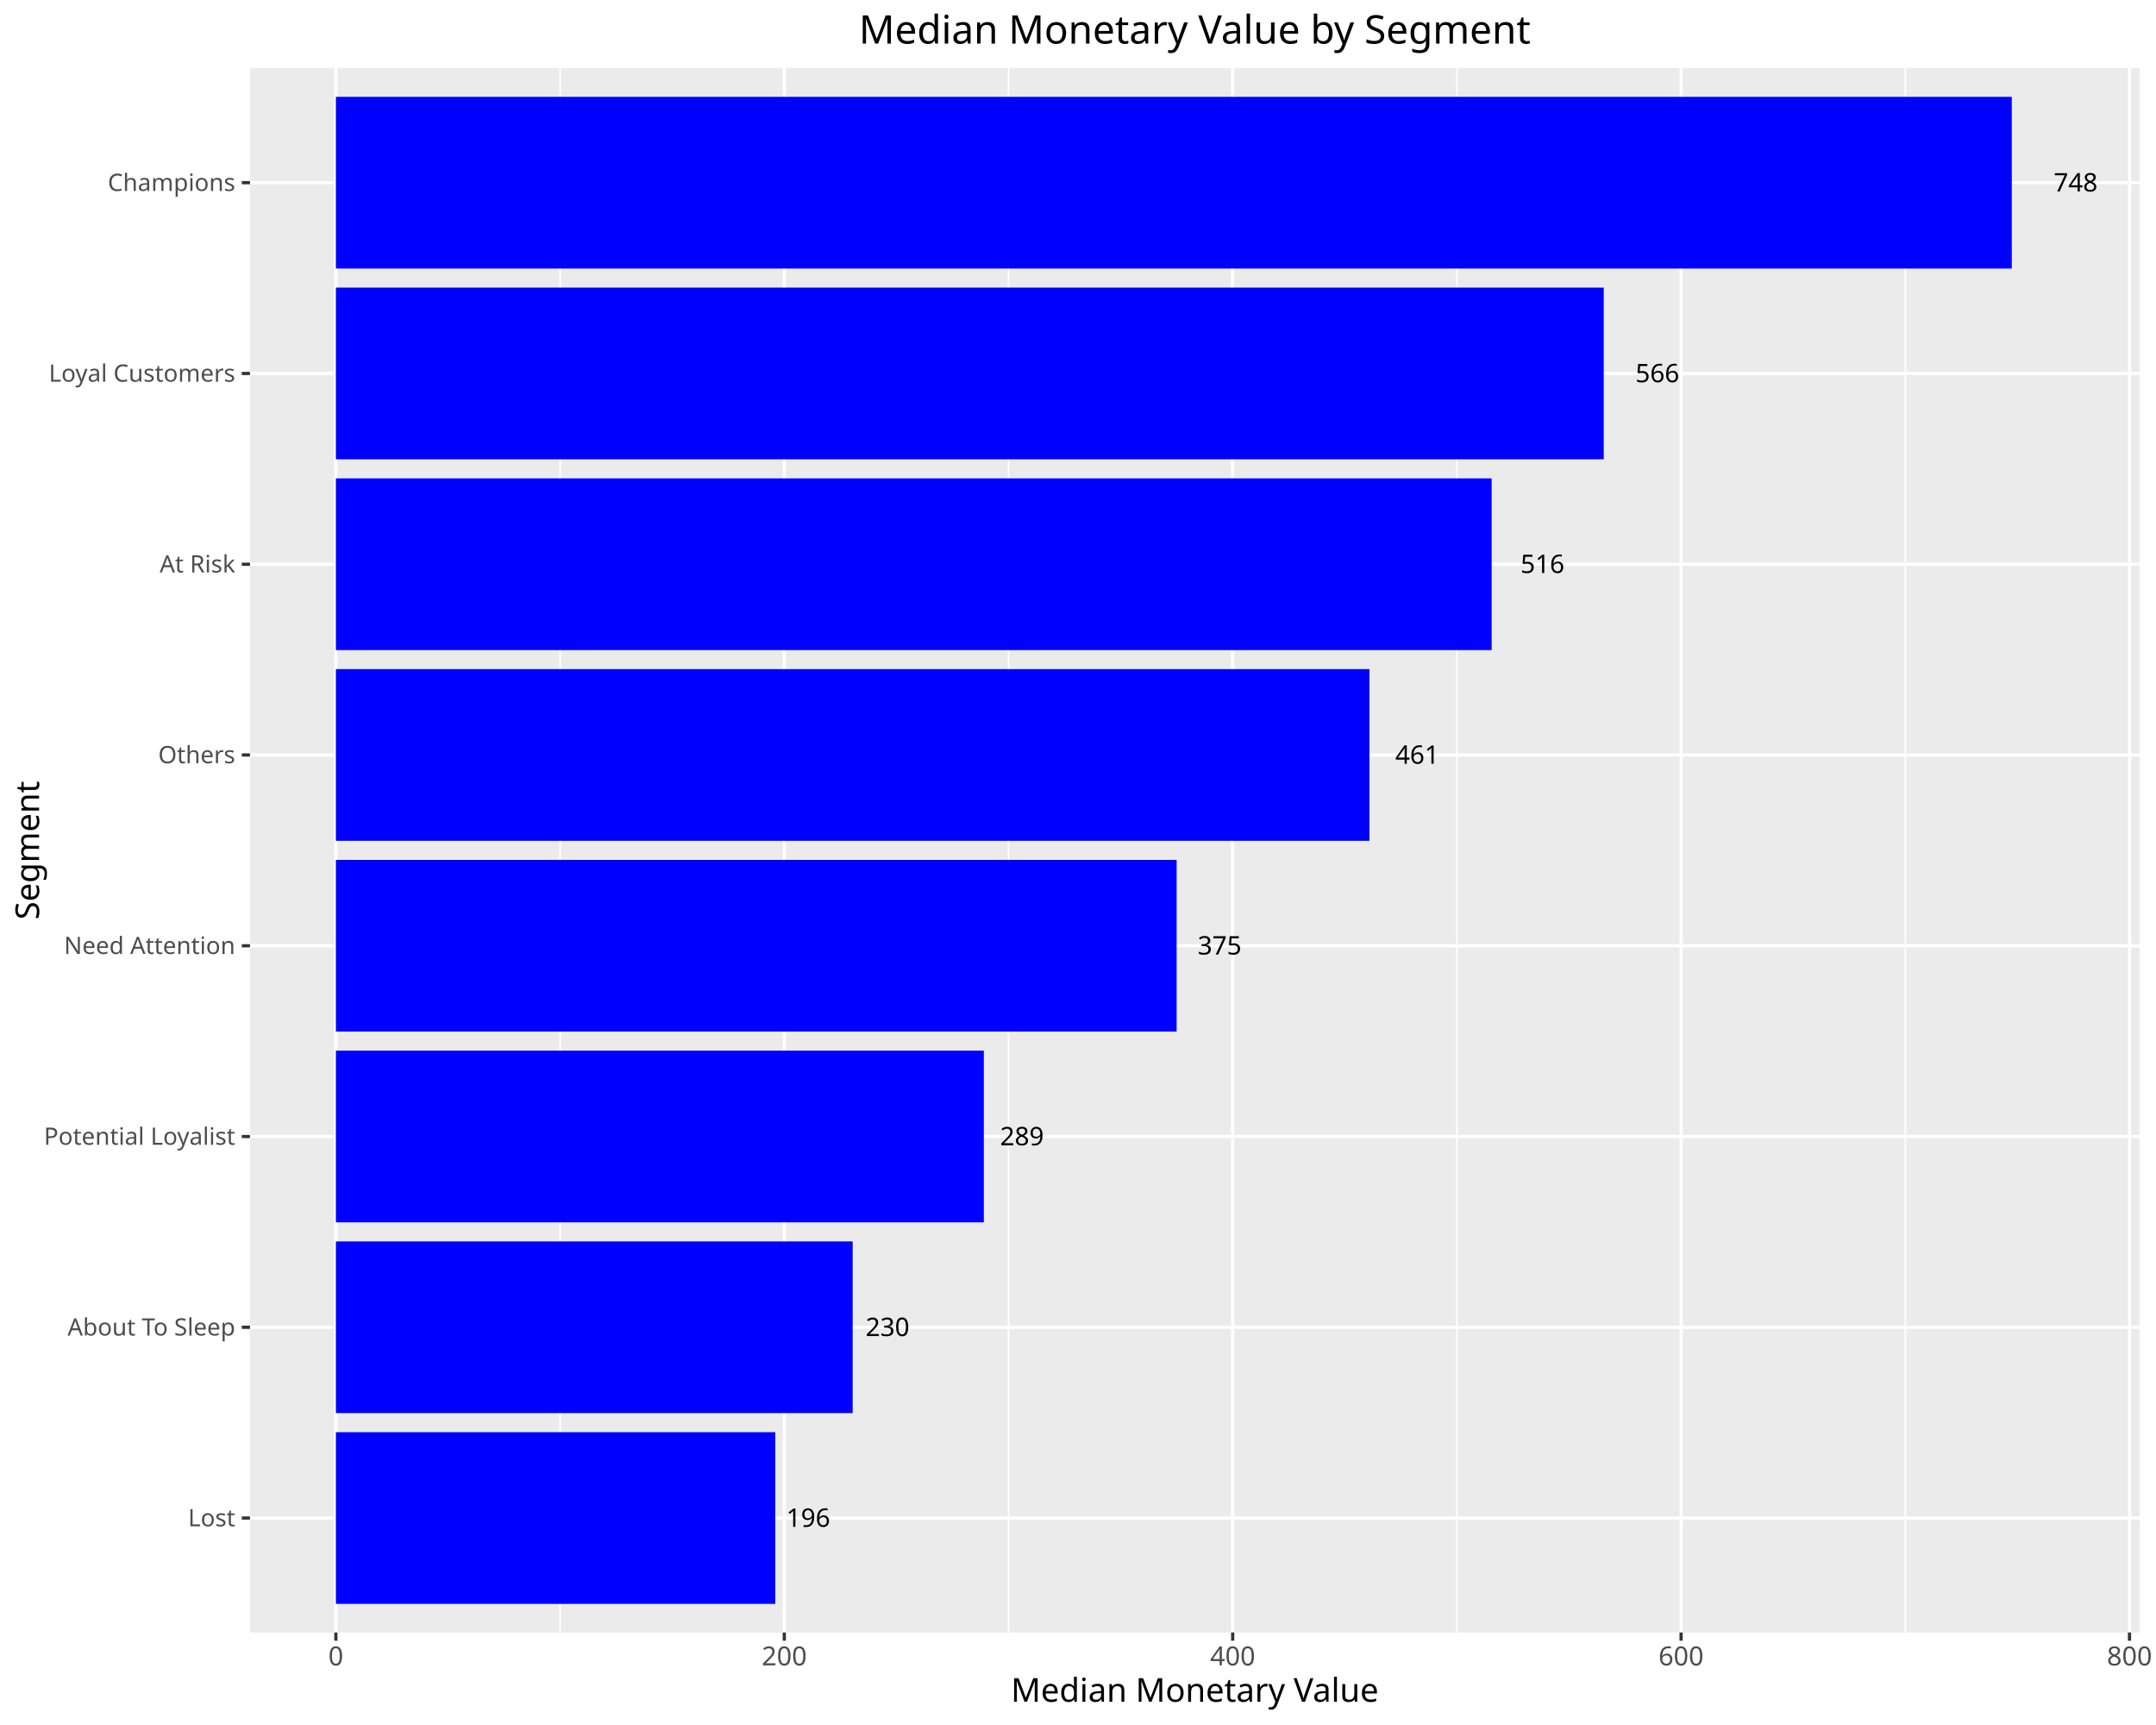
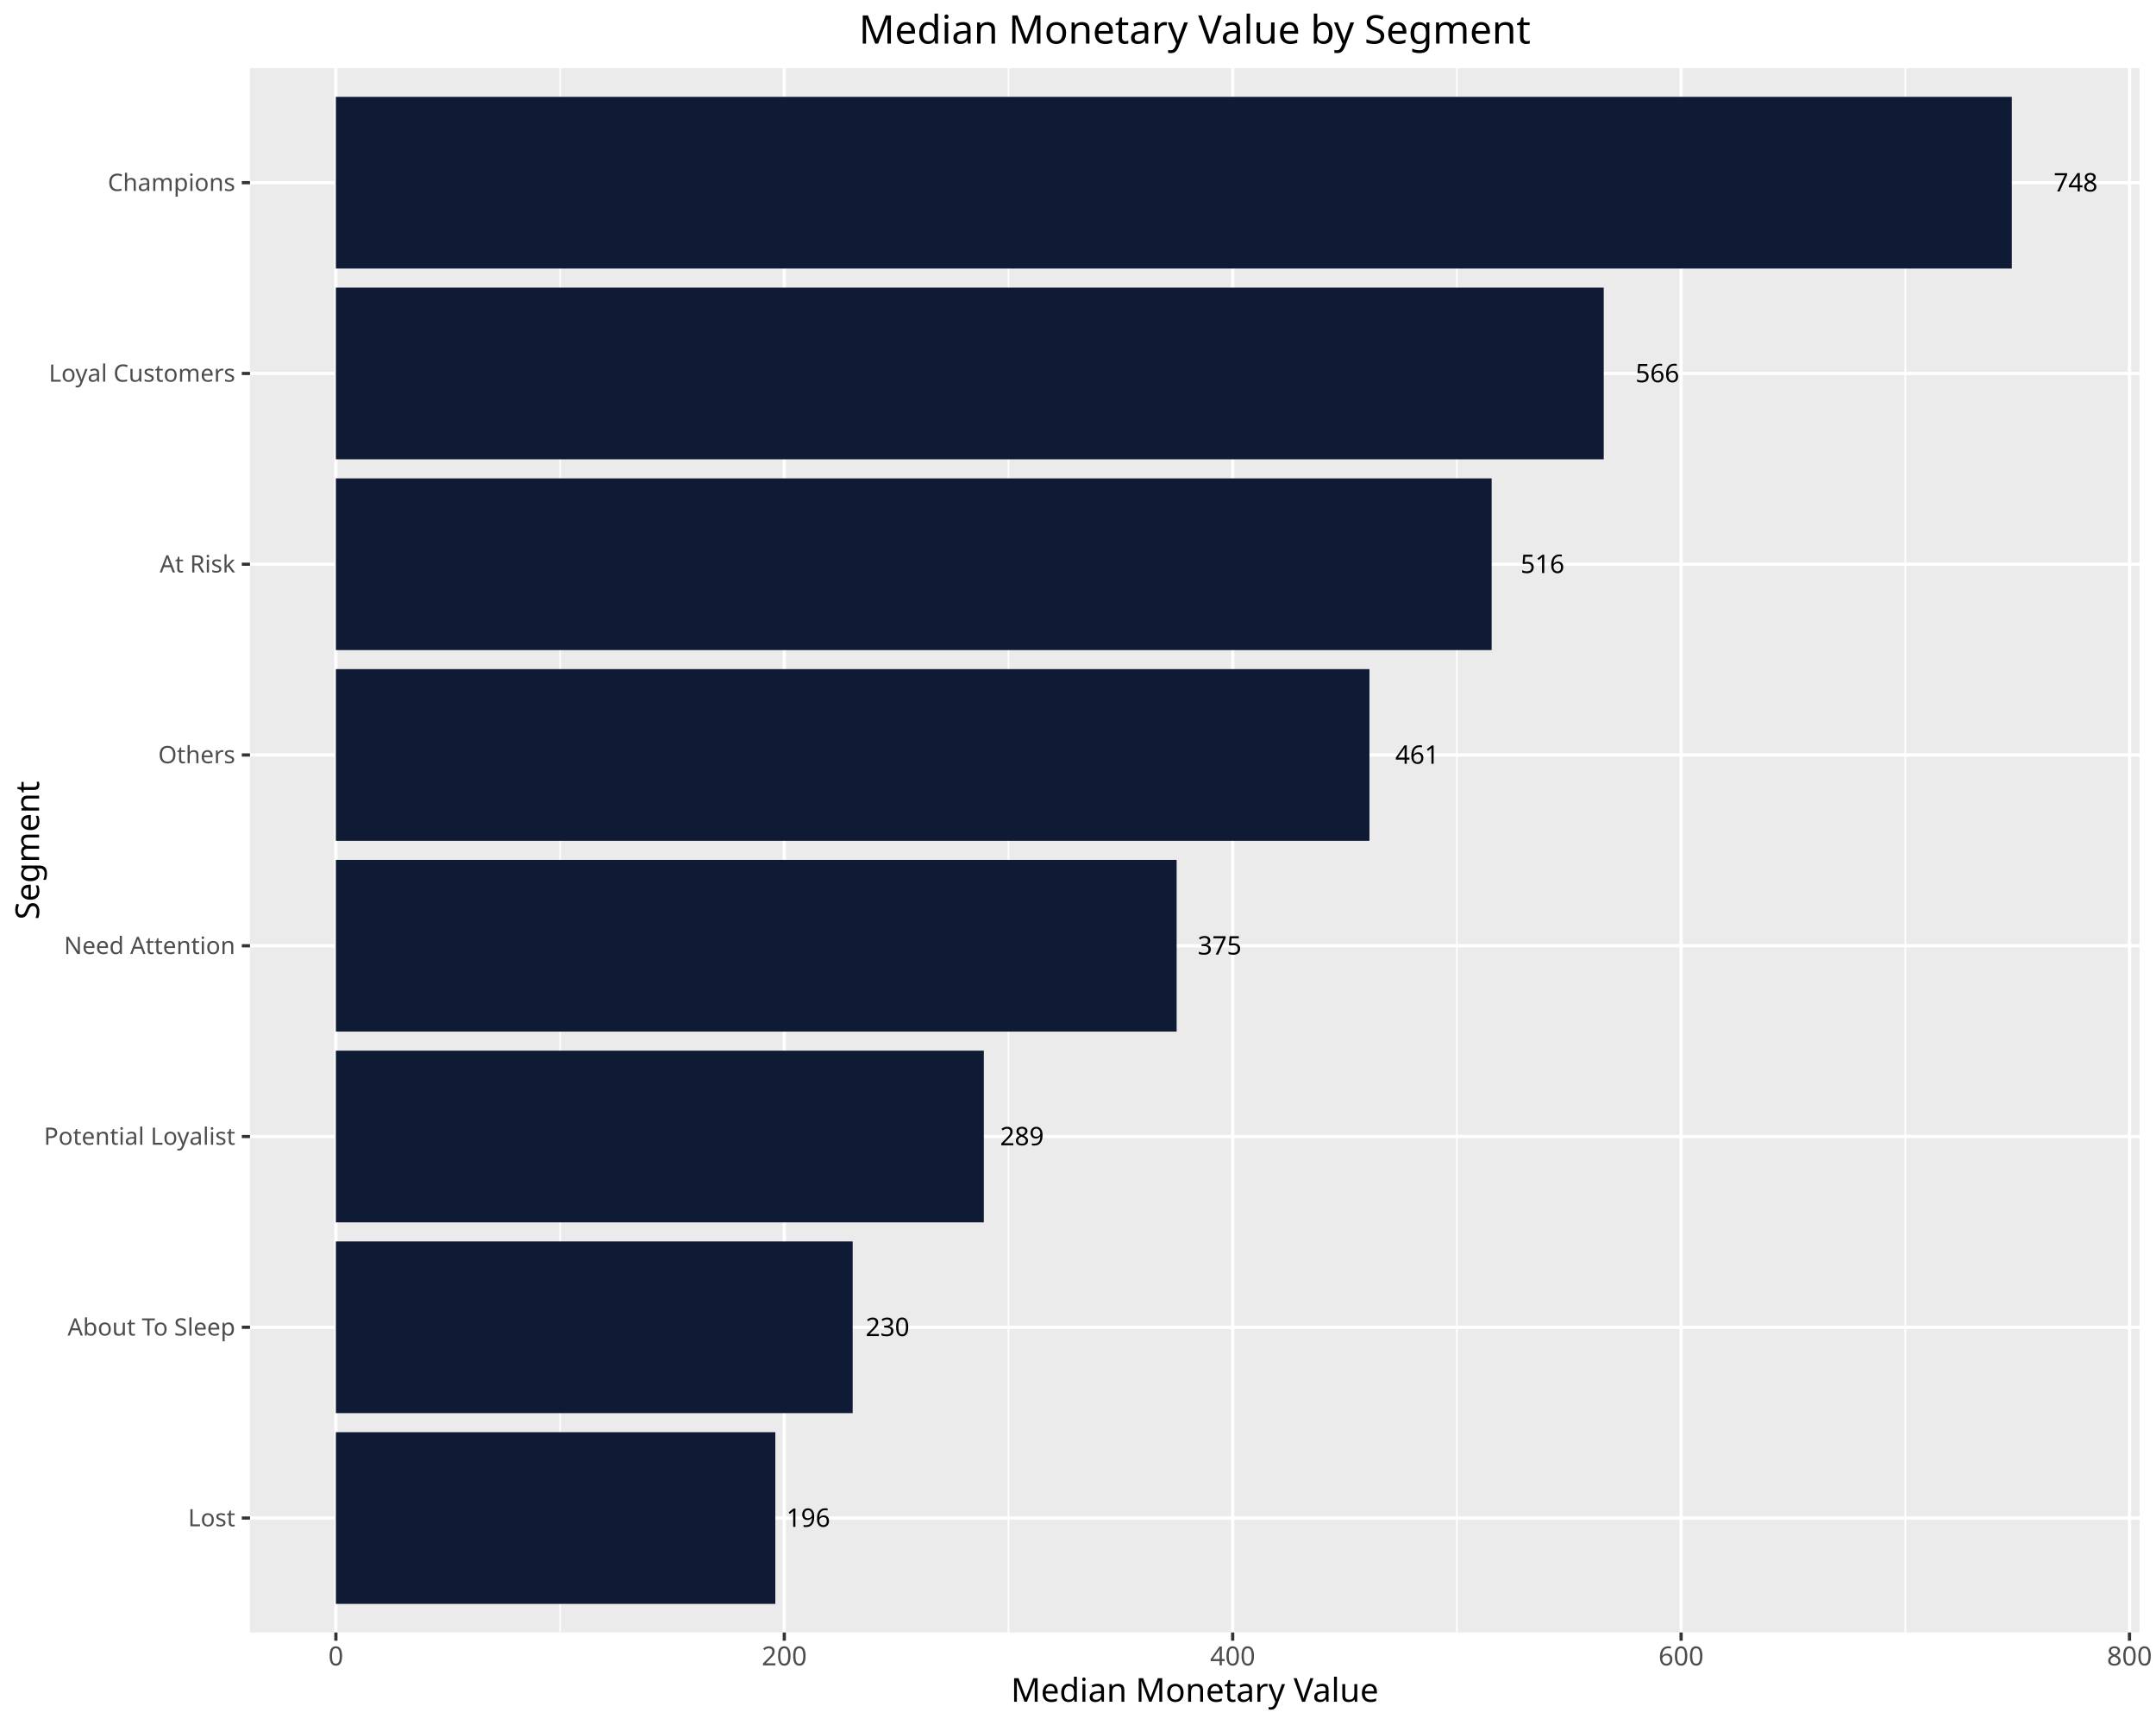
<svg xmlns="http://www.w3.org/2000/svg" class="svglite" data-engine-version="2.0" width="720.00pt" height="576.00pt" viewBox="0 0 720.00 576.00">
  <defs>
    <style type="text/css">
    .svglite line, .svglite polyline, .svglite polygon, .svglite path, .svglite rect, .svglite circle {
      fill: none;
      stroke: #000000;
      stroke-linecap: round;
      stroke-linejoin: round;
      stroke-miterlimit: 10.00;
    }
  </style>
  </defs>
  <rect width="100%" height="100%" style="stroke: none; fill: #FFFFFF;" />
  <defs>
    <clipPath id="cpMC4wMHw3MjAuMDB8MC4wMHw1NzYuMDA=">
      <rect x="0.00" y="0.00" width="720.00" height="576.00" />
    </clipPath>
  </defs>
  <g clip-path="url(#cpMC4wMHw3MjAuMDB8MC4wMHw1NzYuMDA=)">
    <rect x="0.00" y="0.00" width="720.00" height="576.00" style="stroke-width: 1.07; stroke: #FFFFFF; fill: #FFFFFF;" />
  </g>
  <defs>
    <clipPath id="cpODMuNDl8NzE0LjUyfDIyLjc4fDU0NS4xMQ==">
      <rect x="83.49" y="22.78" width="631.03" height="522.33" />
    </clipPath>
  </defs>
  <g clip-path="url(#cpODMuNDl8NzE0LjUyfDIyLjc4fDU0NS4xMQ==)">
    <rect x="83.49" y="22.78" width="631.03" height="522.33" style="stroke-width: 1.07; stroke: none; fill: #EBEBEB;" />
    <polyline points="187.05,545.11 187.05,22.78 " style="stroke-width: 0.53; stroke: #FFFFFF; stroke-linecap: butt;" />
    <polyline points="336.79,545.11 336.79,22.78 " style="stroke-width: 0.53; stroke: #FFFFFF; stroke-linecap: butt;" />
    <polyline points="486.54,545.11 486.54,22.78 " style="stroke-width: 0.53; stroke: #FFFFFF; stroke-linecap: butt;" />
    <polyline points="636.28,545.11 636.28,22.78 " style="stroke-width: 0.53; stroke: #FFFFFF; stroke-linecap: butt;" />
    <polyline points="83.49,506.89 714.52,506.89 " style="stroke-width: 1.07; stroke: #FFFFFF; stroke-linecap: butt;" />
    <polyline points="83.49,443.19 714.52,443.19 " style="stroke-width: 1.07; stroke: #FFFFFF; stroke-linecap: butt;" />
    <polyline points="83.49,379.50 714.52,379.50 " style="stroke-width: 1.07; stroke: #FFFFFF; stroke-linecap: butt;" />
    <polyline points="83.49,315.80 714.52,315.80 " style="stroke-width: 1.07; stroke: #FFFFFF; stroke-linecap: butt;" />
    <polyline points="83.49,252.10 714.52,252.10 " style="stroke-width: 1.07; stroke: #FFFFFF; stroke-linecap: butt;" />
    <polyline points="83.49,188.40 714.52,188.40 " style="stroke-width: 1.07; stroke: #FFFFFF; stroke-linecap: butt;" />
    <polyline points="83.49,124.70 714.52,124.70 " style="stroke-width: 1.07; stroke: #FFFFFF; stroke-linecap: butt;" />
    <polyline points="83.49,61.00 714.52,61.00 " style="stroke-width: 1.07; stroke: #FFFFFF; stroke-linecap: butt;" />
    <polyline points="112.17,545.11 112.17,22.78 " style="stroke-width: 1.07; stroke: #FFFFFF; stroke-linecap: butt;" />
    <polyline points="261.92,545.11 261.92,22.78 " style="stroke-width: 1.07; stroke: #FFFFFF; stroke-linecap: butt;" />
    <polyline points="411.66,545.11 411.66,22.78 " style="stroke-width: 1.07; stroke: #FFFFFF; stroke-linecap: butt;" />
    <polyline points="561.41,545.11 561.41,22.78 " style="stroke-width: 1.07; stroke: #FFFFFF; stroke-linecap: butt;" />
    <polyline points="711.15,545.11 711.15,22.78 " style="stroke-width: 1.07; stroke: #FFFFFF; stroke-linecap: butt;" />
-     <rect x="112.17" y="478.23" width="146.75" height="57.33" style="stroke-width: 1.07; stroke: none; stroke-linecap: butt; stroke-linejoin: miter; fill: #0000FF;" />
-     <rect x="112.17" y="414.53" width="172.58" height="57.33" style="stroke-width: 1.07; stroke: none; stroke-linecap: butt; stroke-linejoin: miter; fill: #0000FF;" />
-     <rect x="112.17" y="350.83" width="216.38" height="57.33" style="stroke-width: 1.07; stroke: none; stroke-linecap: butt; stroke-linejoin: miter; fill: #0000FF;" />
-     <rect x="112.17" y="287.13" width="280.77" height="57.33" style="stroke-width: 1.07; stroke: none; stroke-linecap: butt; stroke-linejoin: miter; fill: #0000FF;" />
-     <rect x="112.17" y="223.43" width="345.16" height="57.33" style="stroke-width: 1.07; stroke: none; stroke-linecap: butt; stroke-linejoin: miter; fill: #0000FF;" />
-     <rect x="112.17" y="159.74" width="385.97" height="57.33" style="stroke-width: 1.07; stroke: none; stroke-linecap: butt; stroke-linejoin: miter; fill: #0000FF;" />
-     <rect x="112.17" y="96.04" width="423.40" height="57.33" style="stroke-width: 1.07; stroke: none; stroke-linecap: butt; stroke-linejoin: miter; fill: #0000FF;" />
-     <rect x="112.17" y="32.34" width="559.67" height="57.33" style="stroke-width: 1.07; stroke: none; stroke-linecap: butt; stroke-linejoin: miter; fill: #0000FF;" />
+     <rect x="112.17" y="478.23" width="146.75" height="57.33" style="stroke-width: 1.07; stroke: none; stroke-linecap: butt; stroke-linejoin: miter; fill: #0F1A34;" />
+     <rect x="112.17" y="414.53" width="172.58" height="57.33" style="stroke-width: 1.07; stroke: none; stroke-linecap: butt; stroke-linejoin: miter; fill: #0F1A34;" />
+     <rect x="112.17" y="350.83" width="216.38" height="57.33" style="stroke-width: 1.07; stroke: none; stroke-linecap: butt; stroke-linejoin: miter; fill: #0F1A34;" />
+     <rect x="112.17" y="287.13" width="280.77" height="57.33" style="stroke-width: 1.07; stroke: none; stroke-linecap: butt; stroke-linejoin: miter; fill: #0F1A34;" />
+     <rect x="112.17" y="223.43" width="345.16" height="57.33" style="stroke-width: 1.07; stroke: none; stroke-linecap: butt; stroke-linejoin: miter; fill: #0F1A34;" />
+     <rect x="112.17" y="159.74" width="385.97" height="57.33" style="stroke-width: 1.07; stroke: none; stroke-linecap: butt; stroke-linejoin: miter; fill: #0F1A34;" />
+     <rect x="112.17" y="96.04" width="423.40" height="57.33" style="stroke-width: 1.07; stroke: none; stroke-linecap: butt; stroke-linejoin: miter; fill: #0F1A34;" />
+     <rect x="112.17" y="32.34" width="559.67" height="57.33" style="stroke-width: 1.07; stroke: none; stroke-linecap: butt; stroke-linejoin: miter; fill: #0F1A34;" />
    <text x="262.59" y="509.83" style="font-size: 8.54px; font-family: sans;" textLength="14.24px" lengthAdjust="spacingAndGlyphs">196</text>
    <text x="289.07" y="446.13" style="font-size: 8.54px; font-family: sans;" textLength="14.24px" lengthAdjust="spacingAndGlyphs">230</text>
    <text x="333.96" y="382.43" style="font-size: 8.54px; font-family: sans;" textLength="14.24px" lengthAdjust="spacingAndGlyphs">289</text>
    <text x="399.96" y="318.73" style="font-size: 8.54px; font-family: sans;" textLength="14.24px" lengthAdjust="spacingAndGlyphs">375</text>
    <text x="465.96" y="255.04" style="font-size: 8.54px; font-family: sans;" textLength="14.24px" lengthAdjust="spacingAndGlyphs">461</text>
    <text x="507.79" y="191.34" style="font-size: 8.54px; font-family: sans;" textLength="14.24px" lengthAdjust="spacingAndGlyphs">516</text>
    <text x="546.16" y="127.64" style="font-size: 8.54px; font-family: sans;" textLength="14.24px" lengthAdjust="spacingAndGlyphs">566</text>
    <text x="685.84" y="63.94" style="font-size: 8.54px; font-family: sans;" textLength="14.24px" lengthAdjust="spacingAndGlyphs">748</text>
  </g>
  <g clip-path="url(#cpMC4wMHw3MjAuMDB8MC4wMHw1NzYuMDA=)">
    <text x="78.56" y="509.65" text-anchor="end" style="font-size: 8.00px; fill: #4D4D4D; font-family: sans;" textLength="15.12px" lengthAdjust="spacingAndGlyphs">Lost</text>
    <text x="78.56" y="445.95" text-anchor="end" style="font-size: 8.00px; fill: #4D4D4D; font-family: sans;" textLength="55.15px" lengthAdjust="spacingAndGlyphs">About To Sleep</text>
    <text x="78.56" y="382.25" text-anchor="end" style="font-size: 8.00px; fill: #4D4D4D; font-family: sans;" textLength="60.48px" lengthAdjust="spacingAndGlyphs">Potential Loyalist</text>
    <text x="78.56" y="318.55" text-anchor="end" style="font-size: 8.00px; fill: #4D4D4D; font-family: sans;" textLength="52.93px" lengthAdjust="spacingAndGlyphs">Need Attention</text>
    <text x="78.56" y="254.85" text-anchor="end" style="font-size: 8.00px; fill: #4D4D4D; font-family: sans;" textLength="24.01px" lengthAdjust="spacingAndGlyphs">Others</text>
    <text x="78.56" y="191.15" text-anchor="end" style="font-size: 8.00px; fill: #4D4D4D; font-family: sans;" textLength="25.34px" lengthAdjust="spacingAndGlyphs">At Risk</text>
    <text x="78.56" y="127.45" text-anchor="end" style="font-size: 8.00px; fill: #4D4D4D; font-family: sans;" textLength="60.04px" lengthAdjust="spacingAndGlyphs">Loyal Customers</text>
    <text x="78.56" y="63.76" text-anchor="end" style="font-size: 8.00px; fill: #4D4D4D; font-family: sans;" textLength="40.47px" lengthAdjust="spacingAndGlyphs">Champions</text>
    <polyline points="80.75,506.89 83.49,506.89 " style="stroke-width: 1.07; stroke: #333333; stroke-linecap: butt;" />
    <polyline points="80.75,443.19 83.49,443.19 " style="stroke-width: 1.07; stroke: #333333; stroke-linecap: butt;" />
    <polyline points="80.75,379.50 83.49,379.50 " style="stroke-width: 1.07; stroke: #333333; stroke-linecap: butt;" />
    <polyline points="80.75,315.80 83.49,315.80 " style="stroke-width: 1.07; stroke: #333333; stroke-linecap: butt;" />
    <polyline points="80.75,252.10 83.49,252.10 " style="stroke-width: 1.07; stroke: #333333; stroke-linecap: butt;" />
    <polyline points="80.75,188.40 83.49,188.40 " style="stroke-width: 1.07; stroke: #333333; stroke-linecap: butt;" />
    <polyline points="80.75,124.70 83.49,124.70 " style="stroke-width: 1.07; stroke: #333333; stroke-linecap: butt;" />
    <polyline points="80.75,61.00 83.49,61.00 " style="stroke-width: 1.07; stroke: #333333; stroke-linecap: butt;" />
    <polyline points="112.17,547.85 112.17,545.11 " style="stroke-width: 1.07; stroke: #333333; stroke-linecap: butt;" />
    <polyline points="261.92,547.85 261.92,545.11 " style="stroke-width: 1.07; stroke: #333333; stroke-linecap: butt;" />
    <polyline points="411.66,547.85 411.66,545.11 " style="stroke-width: 1.07; stroke: #333333; stroke-linecap: butt;" />
    <polyline points="561.41,547.85 561.41,545.11 " style="stroke-width: 1.07; stroke: #333333; stroke-linecap: butt;" />
    <polyline points="711.15,547.85 711.15,545.11 " style="stroke-width: 1.07; stroke: #333333; stroke-linecap: butt;" />
    <text x="112.17" y="556.10" text-anchor="middle" style="font-size: 8.80px; fill: #4D4D4D; font-family: sans;" textLength="4.89px" lengthAdjust="spacingAndGlyphs">0</text>
    <text x="261.92" y="556.10" text-anchor="middle" style="font-size: 8.80px; fill: #4D4D4D; font-family: sans;" textLength="14.68px" lengthAdjust="spacingAndGlyphs">200</text>
    <text x="411.66" y="556.10" text-anchor="middle" style="font-size: 8.80px; fill: #4D4D4D; font-family: sans;" textLength="14.68px" lengthAdjust="spacingAndGlyphs">400</text>
    <text x="561.41" y="556.10" text-anchor="middle" style="font-size: 8.80px; fill: #4D4D4D; font-family: sans;" textLength="14.68px" lengthAdjust="spacingAndGlyphs">600</text>
    <text x="711.15" y="556.10" text-anchor="middle" style="font-size: 8.80px; fill: #4D4D4D; font-family: sans;" textLength="14.68px" lengthAdjust="spacingAndGlyphs">800</text>
    <text x="399.00" y="568.24" text-anchor="middle" style="font-size: 11.00px; font-family: sans;" textLength="116.19px" lengthAdjust="spacingAndGlyphs">Median Monetary Value</text>
    <text transform="translate(13.05,283.95) rotate(-90)" text-anchor="middle" style="font-size: 11.00px; font-family: sans;" textLength="44.04px" lengthAdjust="spacingAndGlyphs">Segment</text>
    <text x="399.00" y="14.56" text-anchor="middle" style="font-size: 13.20px; font-family: sans;" textLength="217.22px" lengthAdjust="spacingAndGlyphs">Median Monetary Value  by Segment</text>
  </g>
</svg>
